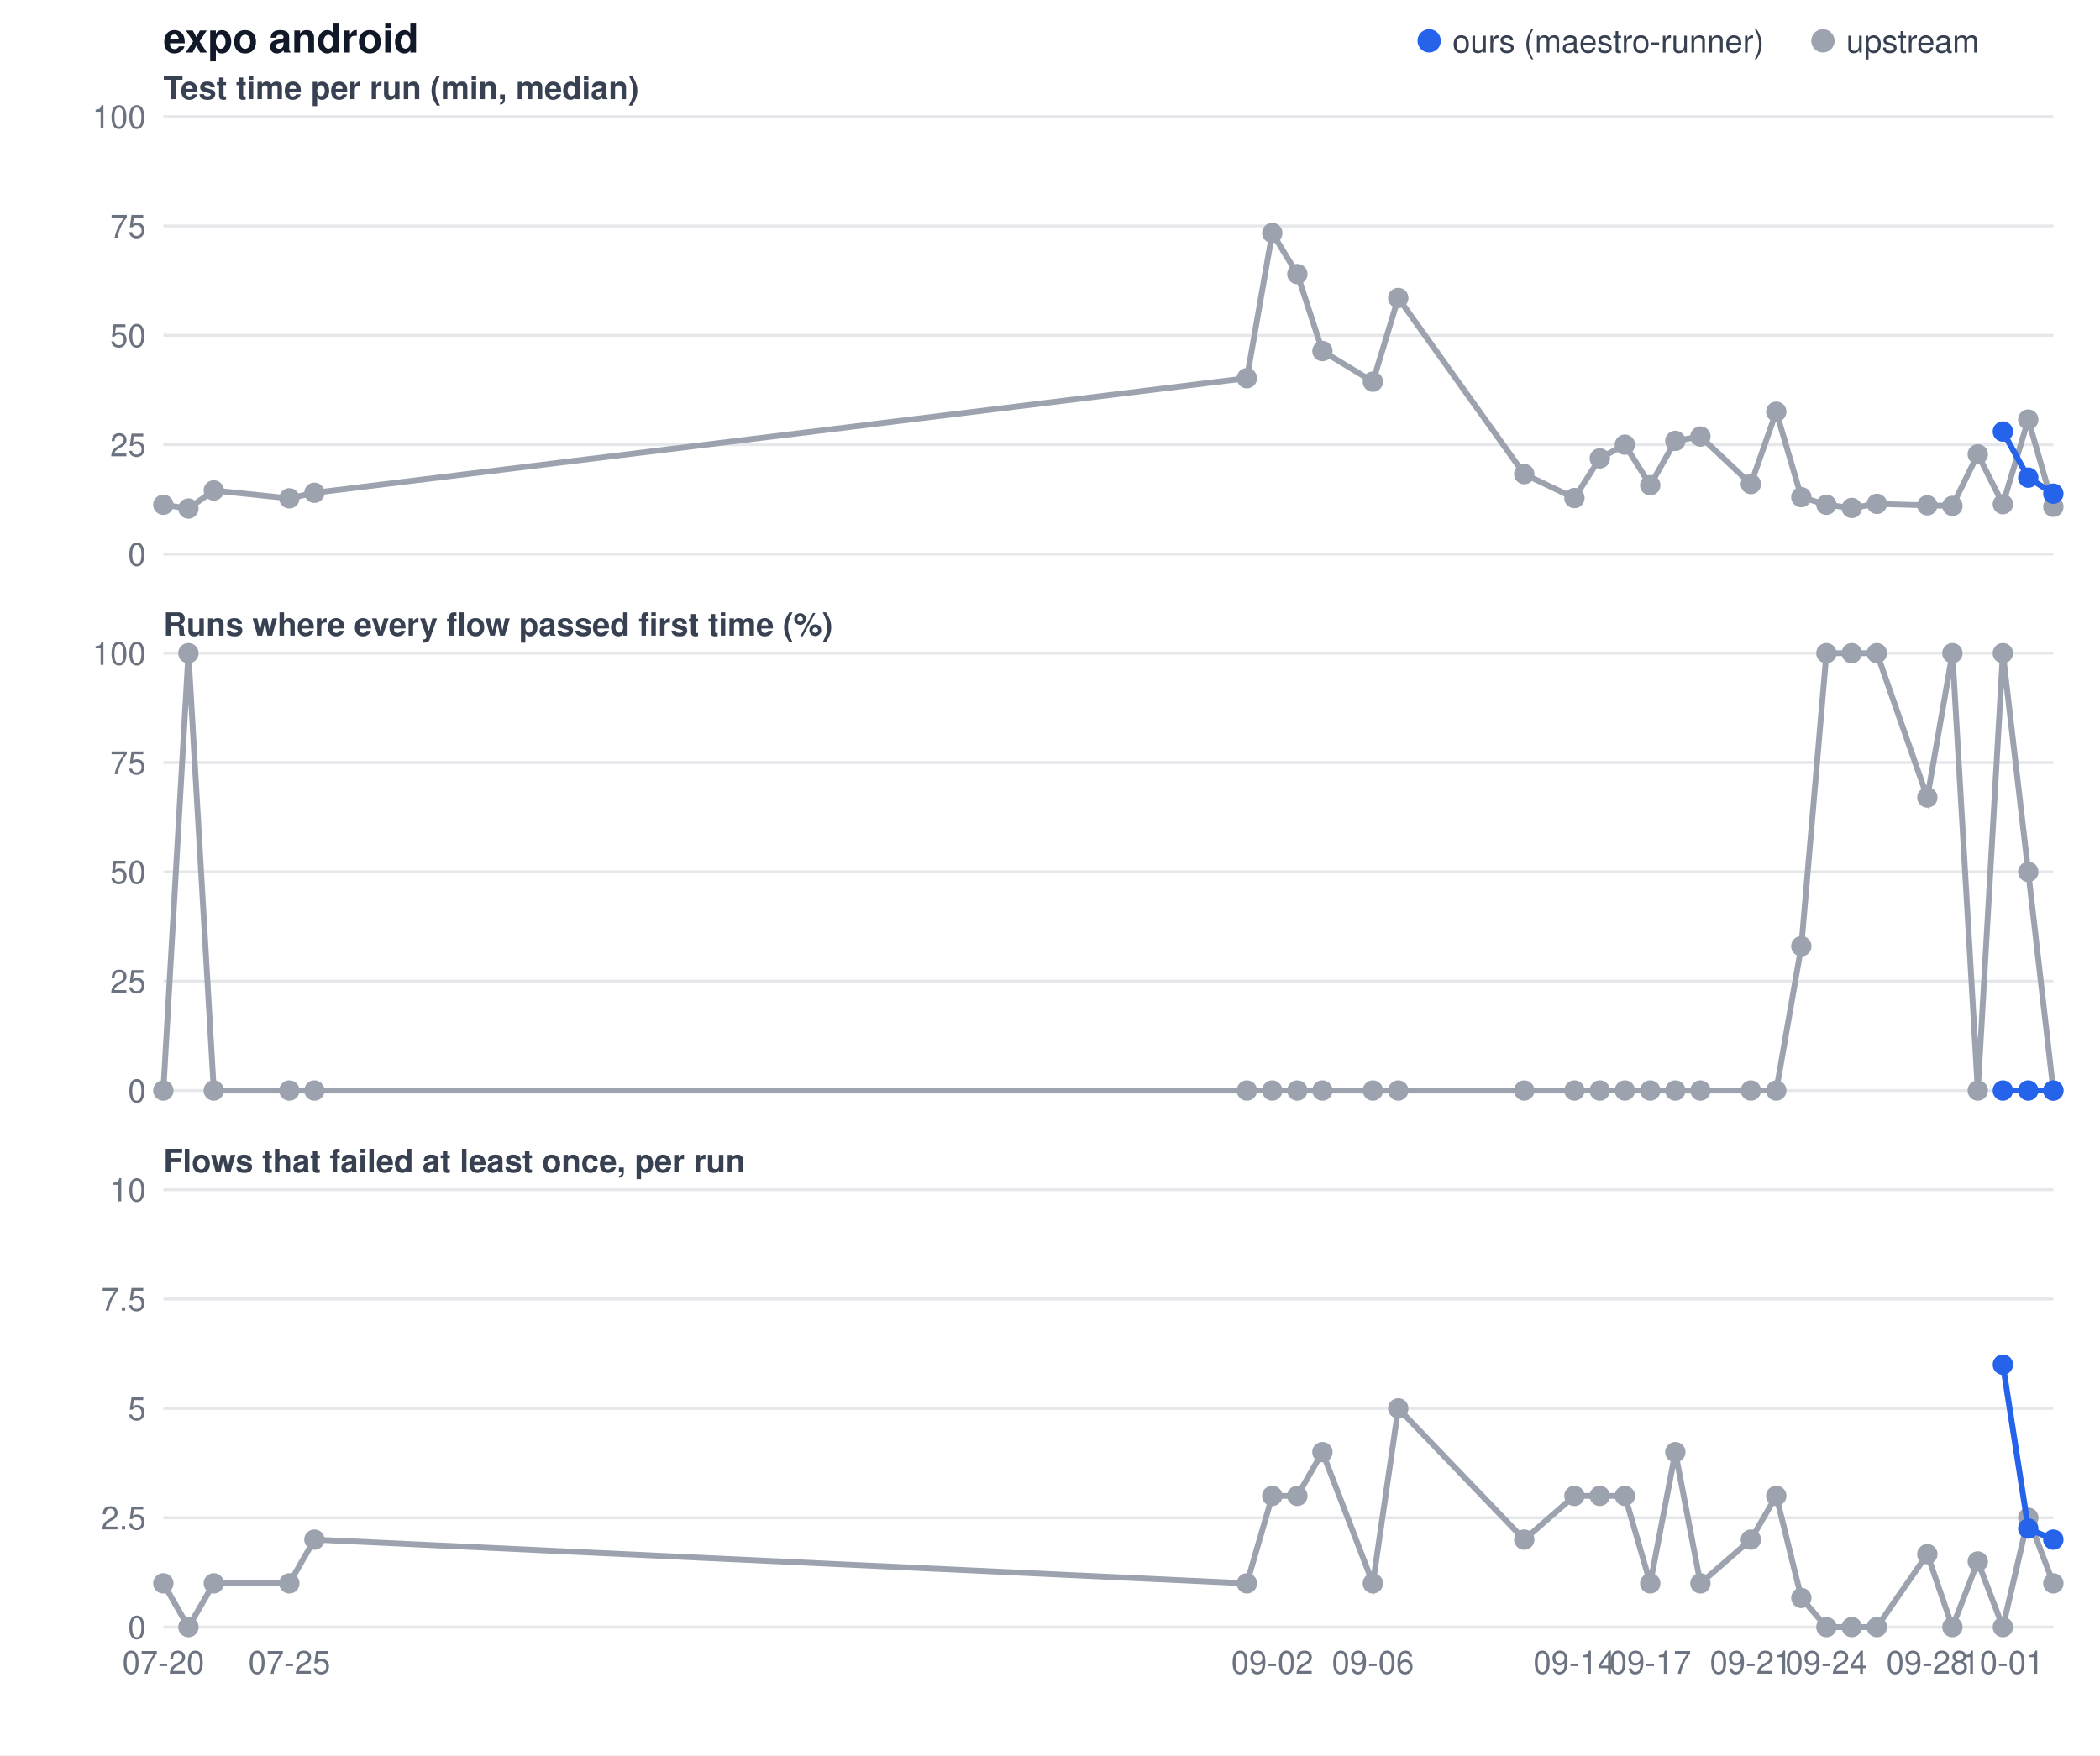
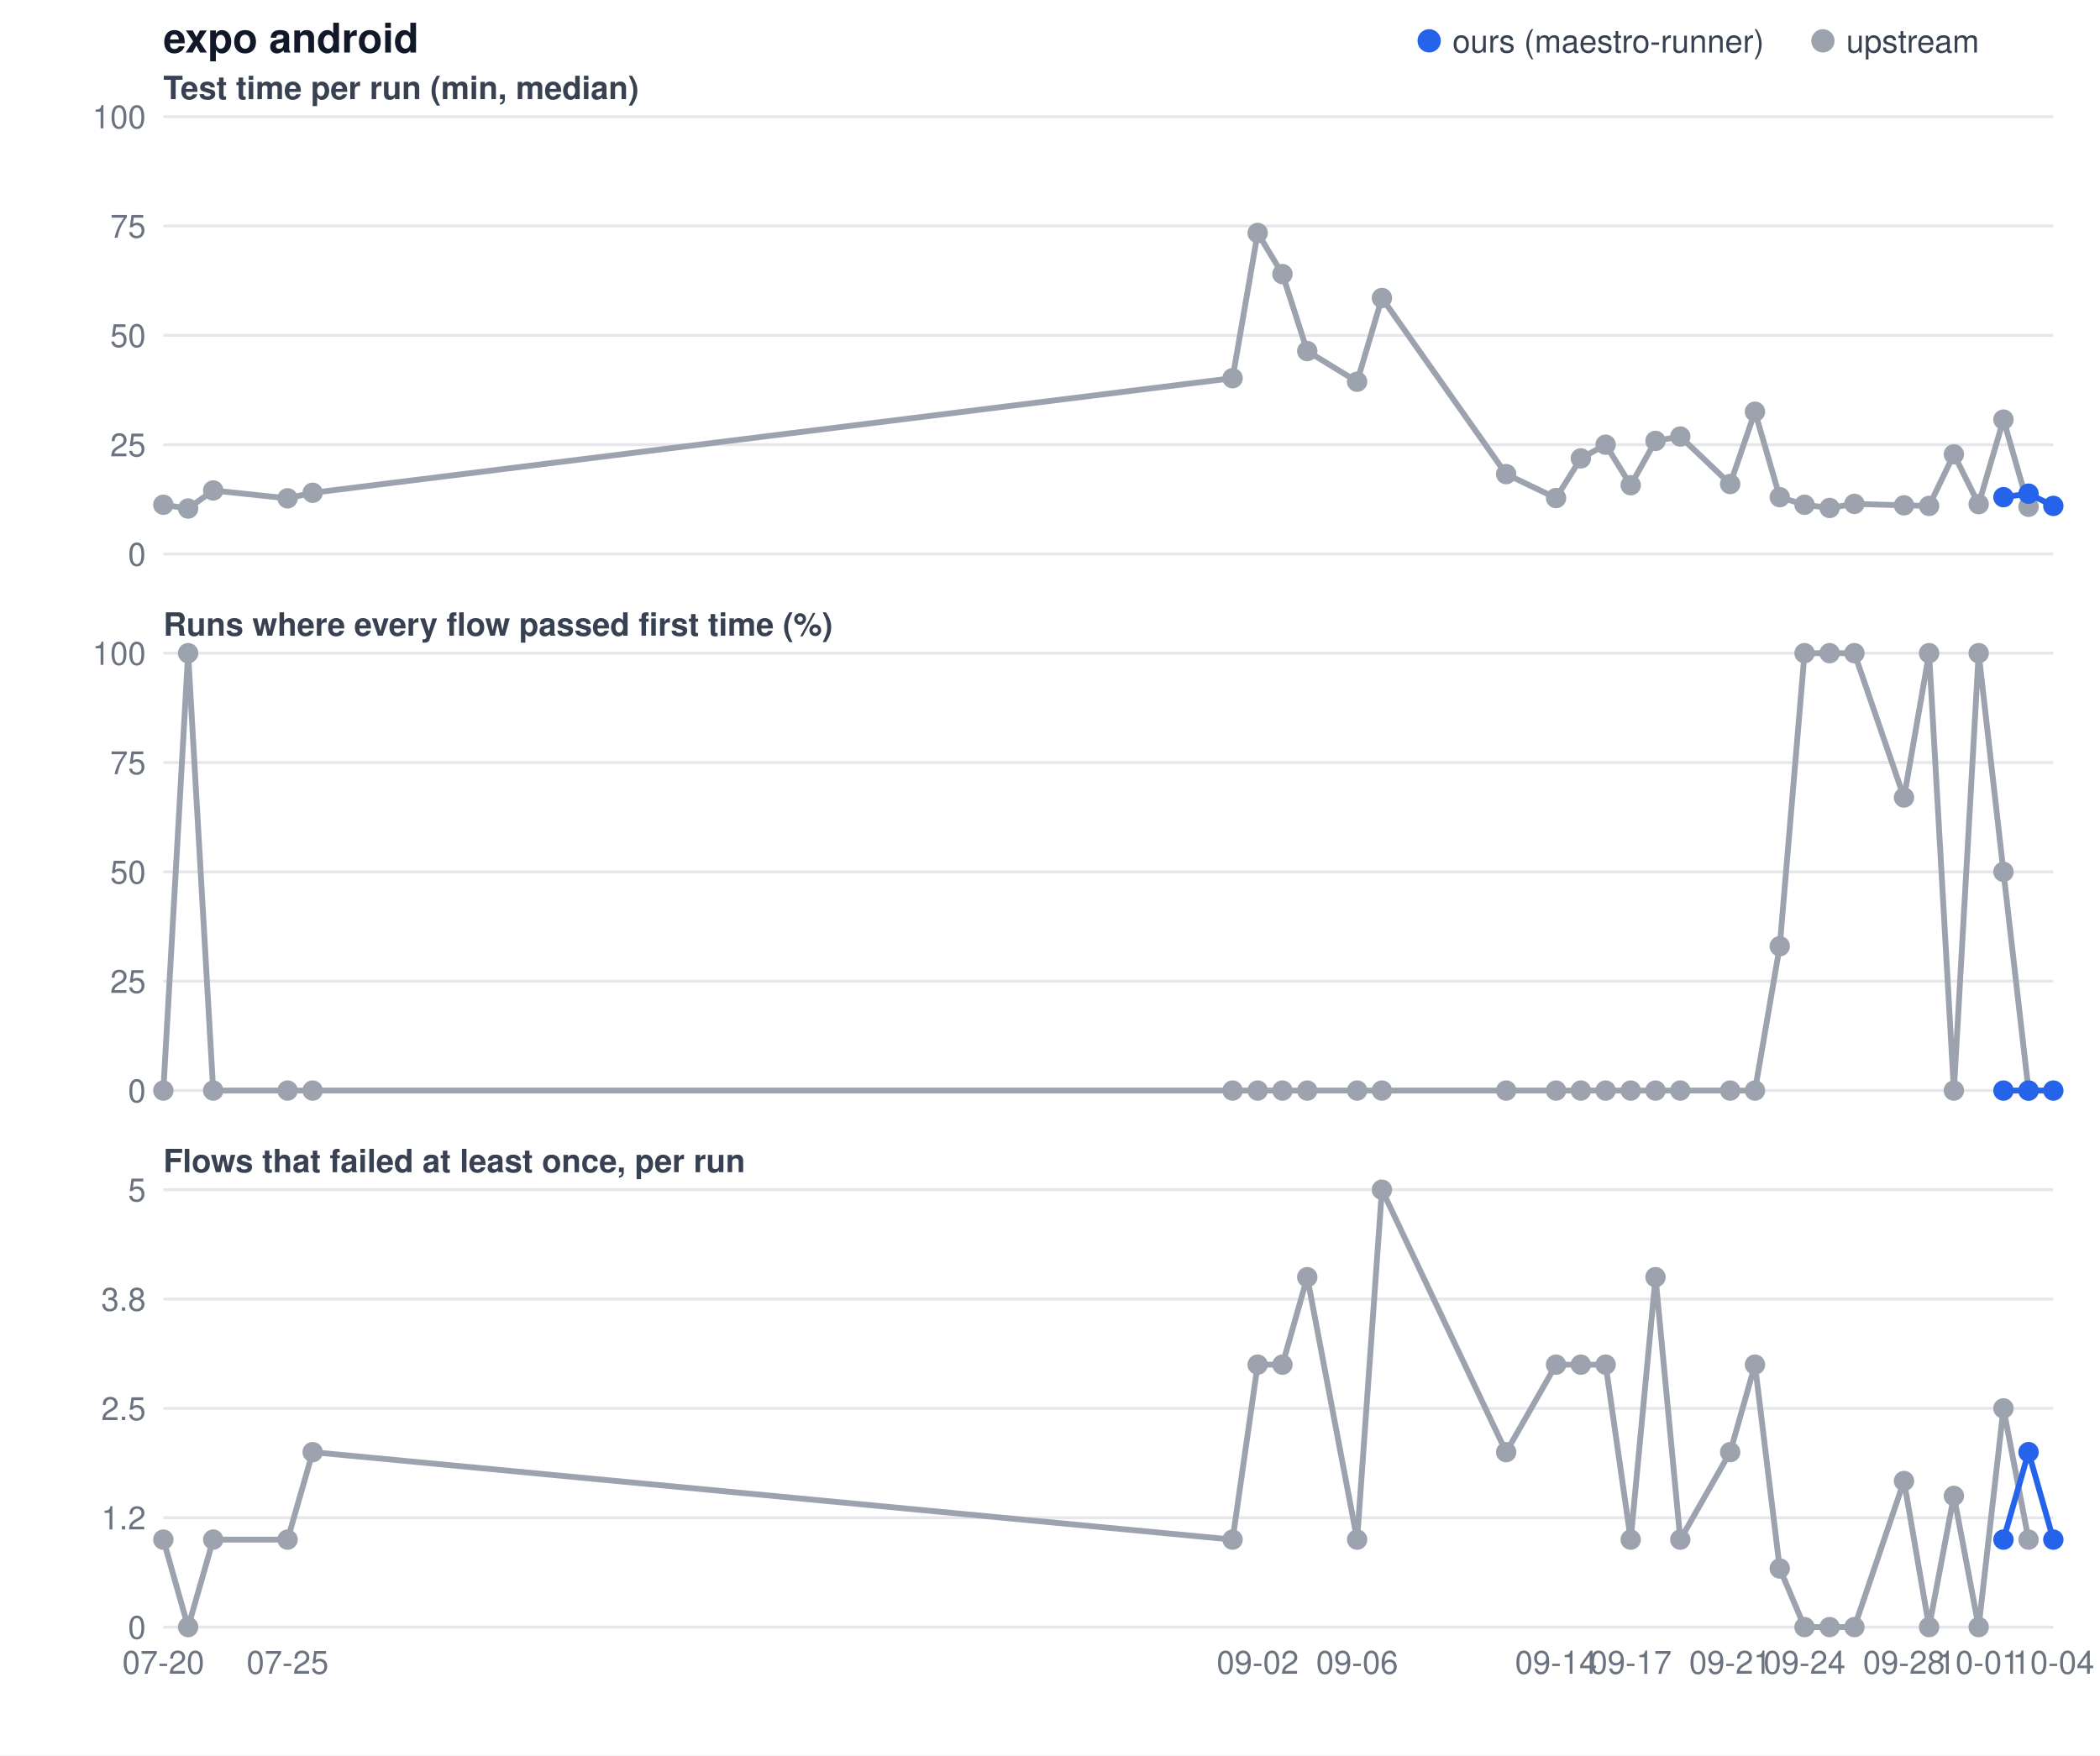
<svg xmlns="http://www.w3.org/2000/svg" width="720" height="602" font-family="-apple-system,Segoe UI,Helvetica,Arial,sans-serif" font-size="11">
  <rect width="100%" height="100%" fill="#ffffff" />
  <text x="56" y="18" font-size="14" font-weight="600" fill="#111827">expo android</text>
  <circle cx="490" cy="14" r="4" fill="#2563eb" />
  <text x="498" y="18" fill="#374151">ours (maestro-runner)</text>
  <circle cx="625" cy="14" r="4" fill="#9ca3af" />
  <text x="633" y="18" fill="#374151">upstream</text>
  <text x="56" y="34" fill="#374151" font-weight="600">Test time per run (min, median)</text>
  <line x1="56" x2="704" y1="190.0" y2="190.0" stroke="#e5e7eb" />
  <text x="50" y="194.0" text-anchor="end" fill="#6b7280">0</text>
  <line x1="56" x2="704" y1="152.5" y2="152.5" stroke="#e5e7eb" />
  <text x="50" y="156.5" text-anchor="end" fill="#6b7280">25</text>
  <line x1="56" x2="704" y1="115.0" y2="115.0" stroke="#e5e7eb" />
  <text x="50" y="119.0" text-anchor="end" fill="#6b7280">50</text>
  <line x1="56" x2="704" y1="77.5" y2="77.5" stroke="#e5e7eb" />
  <text x="50" y="81.5" text-anchor="end" fill="#6b7280">75</text>
  <line x1="56" x2="704" y1="40.0" y2="40.0" stroke="#e5e7eb" />
  <text x="50" y="44.0" text-anchor="end" fill="#6b7280">100</text>
-   <polyline fill="none" stroke="#9ca3af" stroke-width="2" points="56.0,173.1 64.6,174.4 73.3,168.2 99.2,170.9 107.8,169.0 427.5,129.7 436.2,79.9 444.8,94.0 453.4,120.4 470.7,130.9 479.4,102.2 522.6,162.6 539.8,170.8 548.5,157.2 557.1,152.5 565.8,166.4 574.4,151.2 583.0,149.7 600.3,166.0 609.0,141.2 617.6,170.5 626.2,173.1 634.9,174.2 643.5,172.8 660.8,173.3 669.4,173.5 678.1,155.8 686.7,172.9 695.4,143.9 704.0,173.8" />
+   <polyline fill="none" stroke="#9ca3af" stroke-width="2" points="56.0,173.1 64.5,174.4 73.1,168.2 98.6,170.9 107.2,169.0 422.6,129.7 431.2,79.9 439.7,94.0 448.2,120.4 465.3,130.9 473.8,102.2 516.4,162.6 533.5,170.8 542.0,157.2 550.5,152.5 559.1,166.4 567.6,151.2 576.1,149.7 593.2,166.0 601.7,141.2 610.2,170.5 618.7,173.1 627.3,174.2 635.8,172.8 652.8,173.3 661.4,173.5 669.9,155.8 678.4,172.9 686.9,143.9 695.5,173.8" />
  <circle cx="56.0" cy="173.1" r="3.5" fill="#9ca3af" />
-   <circle cx="64.6" cy="174.4" r="3.5" fill="#9ca3af" />
-   <circle cx="73.3" cy="168.2" r="3.5" fill="#9ca3af" />
-   <circle cx="99.2" cy="170.9" r="3.5" fill="#9ca3af" />
-   <circle cx="107.8" cy="169.0" r="3.5" fill="#9ca3af" />
-   <circle cx="427.5" cy="129.7" r="3.5" fill="#9ca3af" />
-   <circle cx="436.2" cy="79.9" r="3.5" fill="#9ca3af" />
-   <circle cx="444.8" cy="94.0" r="3.5" fill="#9ca3af" />
-   <circle cx="453.4" cy="120.4" r="3.5" fill="#9ca3af" />
-   <circle cx="470.7" cy="130.9" r="3.5" fill="#9ca3af" />
-   <circle cx="479.4" cy="102.2" r="3.5" fill="#9ca3af" />
-   <circle cx="522.6" cy="162.6" r="3.5" fill="#9ca3af" />
-   <circle cx="539.8" cy="170.8" r="3.5" fill="#9ca3af" />
-   <circle cx="548.5" cy="157.2" r="3.5" fill="#9ca3af" />
-   <circle cx="557.1" cy="152.5" r="3.5" fill="#9ca3af" />
-   <circle cx="565.8" cy="166.4" r="3.5" fill="#9ca3af" />
-   <circle cx="574.4" cy="151.2" r="3.5" fill="#9ca3af" />
-   <circle cx="583.0" cy="149.7" r="3.5" fill="#9ca3af" />
-   <circle cx="600.3" cy="166.0" r="3.5" fill="#9ca3af" />
-   <circle cx="609.0" cy="141.2" r="3.5" fill="#9ca3af" />
-   <circle cx="617.6" cy="170.5" r="3.5" fill="#9ca3af" />
-   <circle cx="626.2" cy="173.1" r="3.5" fill="#9ca3af" />
-   <circle cx="634.9" cy="174.2" r="3.5" fill="#9ca3af" />
-   <circle cx="643.5" cy="172.8" r="3.5" fill="#9ca3af" />
-   <circle cx="660.8" cy="173.3" r="3.5" fill="#9ca3af" />
-   <circle cx="669.4" cy="173.5" r="3.5" fill="#9ca3af" />
-   <circle cx="678.1" cy="155.8" r="3.5" fill="#9ca3af" />
-   <circle cx="686.7" cy="172.9" r="3.5" fill="#9ca3af" />
-   <circle cx="695.4" cy="143.9" r="3.5" fill="#9ca3af" />
-   <circle cx="704.0" cy="173.8" r="3.5" fill="#9ca3af" />
-   <polyline fill="none" stroke="#2563eb" stroke-width="2" points="686.7,148.0 695.4,163.8 704.0,169.3" />
-   <circle cx="686.7" cy="148.0" r="3.5" fill="#2563eb" />
-   <circle cx="695.4" cy="163.8" r="3.5" fill="#2563eb" />
-   <circle cx="704.0" cy="169.3" r="3.5" fill="#2563eb" />
+   <circle cx="64.5" cy="174.4" r="3.5" fill="#9ca3af" />
+   <circle cx="73.1" cy="168.2" r="3.5" fill="#9ca3af" />
+   <circle cx="98.6" cy="170.9" r="3.5" fill="#9ca3af" />
+   <circle cx="107.2" cy="169.0" r="3.5" fill="#9ca3af" />
+   <circle cx="422.6" cy="129.7" r="3.5" fill="#9ca3af" />
+   <circle cx="431.2" cy="79.9" r="3.5" fill="#9ca3af" />
+   <circle cx="439.7" cy="94.0" r="3.5" fill="#9ca3af" />
+   <circle cx="448.2" cy="120.4" r="3.5" fill="#9ca3af" />
+   <circle cx="465.3" cy="130.9" r="3.5" fill="#9ca3af" />
+   <circle cx="473.8" cy="102.2" r="3.5" fill="#9ca3af" />
+   <circle cx="516.4" cy="162.6" r="3.5" fill="#9ca3af" />
+   <circle cx="533.5" cy="170.8" r="3.5" fill="#9ca3af" />
+   <circle cx="542.0" cy="157.2" r="3.5" fill="#9ca3af" />
+   <circle cx="550.5" cy="152.5" r="3.5" fill="#9ca3af" />
+   <circle cx="559.1" cy="166.4" r="3.5" fill="#9ca3af" />
+   <circle cx="567.6" cy="151.2" r="3.5" fill="#9ca3af" />
+   <circle cx="576.1" cy="149.7" r="3.5" fill="#9ca3af" />
+   <circle cx="593.2" cy="166.0" r="3.5" fill="#9ca3af" />
+   <circle cx="601.7" cy="141.2" r="3.5" fill="#9ca3af" />
+   <circle cx="610.2" cy="170.5" r="3.5" fill="#9ca3af" />
+   <circle cx="618.7" cy="173.1" r="3.5" fill="#9ca3af" />
+   <circle cx="627.3" cy="174.2" r="3.5" fill="#9ca3af" />
+   <circle cx="635.8" cy="172.8" r="3.5" fill="#9ca3af" />
+   <circle cx="652.8" cy="173.3" r="3.5" fill="#9ca3af" />
+   <circle cx="661.4" cy="173.5" r="3.5" fill="#9ca3af" />
+   <circle cx="669.9" cy="155.8" r="3.5" fill="#9ca3af" />
+   <circle cx="678.4" cy="172.9" r="3.5" fill="#9ca3af" />
+   <circle cx="686.9" cy="143.9" r="3.5" fill="#9ca3af" />
+   <circle cx="695.5" cy="173.8" r="3.5" fill="#9ca3af" />
+   <polyline fill="none" stroke="#2563eb" stroke-width="2" points="686.9,170.5 695.5,169.3 704.0,173.5" />
+   <circle cx="686.9" cy="170.5" r="3.5" fill="#2563eb" />
+   <circle cx="695.5" cy="169.3" r="3.5" fill="#2563eb" />
+   <circle cx="704.0" cy="173.5" r="3.5" fill="#2563eb" />
  <text x="56" y="218" fill="#374151" font-weight="600">Runs where every flow passed first time (%)</text>
  <line x1="56" x2="704" y1="374.0" y2="374.0" stroke="#e5e7eb" />
  <text x="50" y="378.0" text-anchor="end" fill="#6b7280">0</text>
  <line x1="56" x2="704" y1="336.5" y2="336.5" stroke="#e5e7eb" />
  <text x="50" y="340.5" text-anchor="end" fill="#6b7280">25</text>
  <line x1="56" x2="704" y1="299.0" y2="299.0" stroke="#e5e7eb" />
  <text x="50" y="303.0" text-anchor="end" fill="#6b7280">50</text>
  <line x1="56" x2="704" y1="261.5" y2="261.5" stroke="#e5e7eb" />
  <text x="50" y="265.5" text-anchor="end" fill="#6b7280">75</text>
  <line x1="56" x2="704" y1="224.0" y2="224.0" stroke="#e5e7eb" />
  <text x="50" y="228.0" text-anchor="end" fill="#6b7280">100</text>
-   <polyline fill="none" stroke="#9ca3af" stroke-width="2" points="56.0,374.0 64.6,224.0 73.3,374.0 99.2,374.0 107.8,374.0 427.5,374.0 436.2,374.0 444.8,374.0 453.4,374.0 470.7,374.0 479.4,374.0 522.6,374.0 539.8,374.0 548.5,374.0 557.1,374.0 565.8,374.0 574.4,374.0 583.0,374.0 600.3,374.0 609.0,374.0 617.6,324.5 626.2,224.0 634.9,224.0 643.5,224.0 660.8,273.5 669.4,224.0 678.1,374.0 686.7,224.0 695.4,299.0 704.0,374.0" />
+   <polyline fill="none" stroke="#9ca3af" stroke-width="2" points="56.0,374.0 64.5,224.0 73.1,374.0 98.6,374.0 107.2,374.0 422.6,374.0 431.2,374.0 439.7,374.0 448.2,374.0 465.3,374.0 473.8,374.0 516.4,374.0 533.5,374.0 542.0,374.0 550.5,374.0 559.1,374.0 567.6,374.0 576.1,374.0 593.2,374.0 601.7,374.0 610.2,324.5 618.7,224.0 627.3,224.0 635.8,224.0 652.8,273.5 661.4,224.0 669.9,374.0 678.4,224.0 686.9,299.0 695.5,374.0" />
  <circle cx="56.0" cy="374.0" r="3.5" fill="#9ca3af" />
-   <circle cx="64.6" cy="224.0" r="3.5" fill="#9ca3af" />
-   <circle cx="73.3" cy="374.0" r="3.5" fill="#9ca3af" />
-   <circle cx="99.2" cy="374.0" r="3.5" fill="#9ca3af" />
-   <circle cx="107.8" cy="374.0" r="3.5" fill="#9ca3af" />
-   <circle cx="427.5" cy="374.0" r="3.5" fill="#9ca3af" />
-   <circle cx="436.2" cy="374.0" r="3.5" fill="#9ca3af" />
-   <circle cx="444.8" cy="374.0" r="3.5" fill="#9ca3af" />
-   <circle cx="453.4" cy="374.0" r="3.5" fill="#9ca3af" />
-   <circle cx="470.7" cy="374.0" r="3.5" fill="#9ca3af" />
-   <circle cx="479.4" cy="374.0" r="3.5" fill="#9ca3af" />
-   <circle cx="522.6" cy="374.0" r="3.5" fill="#9ca3af" />
-   <circle cx="539.8" cy="374.0" r="3.5" fill="#9ca3af" />
-   <circle cx="548.5" cy="374.0" r="3.5" fill="#9ca3af" />
-   <circle cx="557.1" cy="374.0" r="3.5" fill="#9ca3af" />
-   <circle cx="565.8" cy="374.0" r="3.5" fill="#9ca3af" />
-   <circle cx="574.4" cy="374.0" r="3.5" fill="#9ca3af" />
-   <circle cx="583.0" cy="374.0" r="3.5" fill="#9ca3af" />
-   <circle cx="600.3" cy="374.0" r="3.5" fill="#9ca3af" />
-   <circle cx="609.0" cy="374.0" r="3.5" fill="#9ca3af" />
-   <circle cx="617.6" cy="324.5" r="3.5" fill="#9ca3af" />
-   <circle cx="626.2" cy="224.0" r="3.5" fill="#9ca3af" />
-   <circle cx="634.9" cy="224.0" r="3.5" fill="#9ca3af" />
-   <circle cx="643.5" cy="224.0" r="3.5" fill="#9ca3af" />
-   <circle cx="660.8" cy="273.5" r="3.5" fill="#9ca3af" />
-   <circle cx="669.4" cy="224.0" r="3.5" fill="#9ca3af" />
-   <circle cx="678.1" cy="374.0" r="3.5" fill="#9ca3af" />
-   <circle cx="686.7" cy="224.0" r="3.5" fill="#9ca3af" />
-   <circle cx="695.4" cy="299.0" r="3.5" fill="#9ca3af" />
-   <circle cx="704.0" cy="374.0" r="3.5" fill="#9ca3af" />
-   <polyline fill="none" stroke="#2563eb" stroke-width="2" points="686.7,374.0 695.4,374.0 704.0,374.0" />
-   <circle cx="686.7" cy="374.0" r="3.5" fill="#2563eb" />
-   <circle cx="695.4" cy="374.0" r="3.5" fill="#2563eb" />
+   <circle cx="64.5" cy="224.0" r="3.5" fill="#9ca3af" />
+   <circle cx="73.1" cy="374.0" r="3.5" fill="#9ca3af" />
+   <circle cx="98.6" cy="374.0" r="3.5" fill="#9ca3af" />
+   <circle cx="107.2" cy="374.0" r="3.5" fill="#9ca3af" />
+   <circle cx="422.6" cy="374.0" r="3.5" fill="#9ca3af" />
+   <circle cx="431.2" cy="374.0" r="3.5" fill="#9ca3af" />
+   <circle cx="439.7" cy="374.0" r="3.5" fill="#9ca3af" />
+   <circle cx="448.2" cy="374.0" r="3.5" fill="#9ca3af" />
+   <circle cx="465.3" cy="374.0" r="3.5" fill="#9ca3af" />
+   <circle cx="473.8" cy="374.0" r="3.5" fill="#9ca3af" />
+   <circle cx="516.4" cy="374.0" r="3.5" fill="#9ca3af" />
+   <circle cx="533.5" cy="374.0" r="3.5" fill="#9ca3af" />
+   <circle cx="542.0" cy="374.0" r="3.5" fill="#9ca3af" />
+   <circle cx="550.5" cy="374.0" r="3.5" fill="#9ca3af" />
+   <circle cx="559.1" cy="374.0" r="3.5" fill="#9ca3af" />
+   <circle cx="567.6" cy="374.0" r="3.5" fill="#9ca3af" />
+   <circle cx="576.1" cy="374.0" r="3.5" fill="#9ca3af" />
+   <circle cx="593.2" cy="374.0" r="3.5" fill="#9ca3af" />
+   <circle cx="601.7" cy="374.0" r="3.5" fill="#9ca3af" />
+   <circle cx="610.2" cy="324.5" r="3.5" fill="#9ca3af" />
+   <circle cx="618.7" cy="224.0" r="3.5" fill="#9ca3af" />
+   <circle cx="627.3" cy="224.0" r="3.5" fill="#9ca3af" />
+   <circle cx="635.8" cy="224.0" r="3.5" fill="#9ca3af" />
+   <circle cx="652.8" cy="273.5" r="3.5" fill="#9ca3af" />
+   <circle cx="661.4" cy="224.0" r="3.5" fill="#9ca3af" />
+   <circle cx="669.9" cy="374.0" r="3.5" fill="#9ca3af" />
+   <circle cx="678.4" cy="224.0" r="3.5" fill="#9ca3af" />
+   <circle cx="686.9" cy="299.0" r="3.5" fill="#9ca3af" />
+   <circle cx="695.5" cy="374.0" r="3.5" fill="#9ca3af" />
+   <polyline fill="none" stroke="#2563eb" stroke-width="2" points="686.9,374.0 695.5,374.0 704.0,374.0" />
+   <circle cx="686.9" cy="374.0" r="3.5" fill="#2563eb" />
+   <circle cx="695.5" cy="374.0" r="3.5" fill="#2563eb" />
  <circle cx="704.0" cy="374.0" r="3.5" fill="#2563eb" />
  <text x="56" y="402" fill="#374151" font-weight="600">Flows that failed at least once, per run</text>
  <line x1="56" x2="704" y1="558.0" y2="558.0" stroke="#e5e7eb" />
  <text x="50" y="562.0" text-anchor="end" fill="#6b7280">0</text>
  <line x1="56" x2="704" y1="520.5" y2="520.5" stroke="#e5e7eb" />
-   <text x="50" y="524.5" text-anchor="end" fill="#6b7280">2.5</text>
+   <text x="50" y="524.5" text-anchor="end" fill="#6b7280">1.2</text>
  <line x1="56" x2="704" y1="483.0" y2="483.0" stroke="#e5e7eb" />
-   <text x="50" y="487.0" text-anchor="end" fill="#6b7280">5</text>
+   <text x="50" y="487.0" text-anchor="end" fill="#6b7280">2.5</text>
  <line x1="56" x2="704" y1="445.5" y2="445.5" stroke="#e5e7eb" />
-   <text x="50" y="449.5" text-anchor="end" fill="#6b7280">7.5</text>
+   <text x="50" y="449.5" text-anchor="end" fill="#6b7280">3.8</text>
  <line x1="56" x2="704" y1="408.0" y2="408.0" stroke="#e5e7eb" />
-   <text x="50" y="412.0" text-anchor="end" fill="#6b7280">10</text>
-   <polyline fill="none" stroke="#9ca3af" stroke-width="2" points="56.0,543.0 64.6,558.0 73.3,543.0 99.2,543.0 107.8,528.0 427.5,543.0 436.2,513.0 444.8,513.0 453.4,498.0 470.7,543.0 479.4,483.0 522.6,528.0 539.8,513.0 548.5,513.0 557.1,513.0 565.8,543.0 574.4,498.0 583.0,543.0 600.3,528.0 609.0,513.0 617.6,548.0 626.2,558.0 634.9,558.0 643.5,558.0 660.8,533.0 669.4,558.0 678.1,535.5 686.7,558.0 695.4,520.5 704.0,543.0" />
-   <circle cx="56.0" cy="543.0" r="3.5" fill="#9ca3af" />
-   <circle cx="64.6" cy="558.0" r="3.5" fill="#9ca3af" />
-   <circle cx="73.3" cy="543.0" r="3.5" fill="#9ca3af" />
-   <circle cx="99.2" cy="543.0" r="3.5" fill="#9ca3af" />
-   <circle cx="107.8" cy="528.0" r="3.5" fill="#9ca3af" />
-   <circle cx="427.5" cy="543.0" r="3.5" fill="#9ca3af" />
-   <circle cx="436.2" cy="513.0" r="3.5" fill="#9ca3af" />
-   <circle cx="444.8" cy="513.0" r="3.5" fill="#9ca3af" />
-   <circle cx="453.4" cy="498.0" r="3.5" fill="#9ca3af" />
-   <circle cx="470.7" cy="543.0" r="3.5" fill="#9ca3af" />
-   <circle cx="479.4" cy="483.0" r="3.5" fill="#9ca3af" />
-   <circle cx="522.6" cy="528.0" r="3.5" fill="#9ca3af" />
-   <circle cx="539.8" cy="513.0" r="3.5" fill="#9ca3af" />
-   <circle cx="548.5" cy="513.0" r="3.5" fill="#9ca3af" />
-   <circle cx="557.1" cy="513.0" r="3.5" fill="#9ca3af" />
-   <circle cx="565.8" cy="543.0" r="3.5" fill="#9ca3af" />
-   <circle cx="574.4" cy="498.0" r="3.5" fill="#9ca3af" />
-   <circle cx="583.0" cy="543.0" r="3.5" fill="#9ca3af" />
-   <circle cx="600.3" cy="528.0" r="3.5" fill="#9ca3af" />
-   <circle cx="609.0" cy="513.0" r="3.5" fill="#9ca3af" />
-   <circle cx="617.6" cy="548.0" r="3.5" fill="#9ca3af" />
-   <circle cx="626.2" cy="558.0" r="3.5" fill="#9ca3af" />
-   <circle cx="634.9" cy="558.0" r="3.5" fill="#9ca3af" />
-   <circle cx="643.5" cy="558.0" r="3.5" fill="#9ca3af" />
-   <circle cx="660.8" cy="533.0" r="3.5" fill="#9ca3af" />
-   <circle cx="669.4" cy="558.0" r="3.5" fill="#9ca3af" />
-   <circle cx="678.1" cy="535.5" r="3.5" fill="#9ca3af" />
-   <circle cx="686.7" cy="558.0" r="3.5" fill="#9ca3af" />
-   <circle cx="695.4" cy="520.5" r="3.5" fill="#9ca3af" />
-   <circle cx="704.0" cy="543.0" r="3.5" fill="#9ca3af" />
-   <polyline fill="none" stroke="#2563eb" stroke-width="2" points="686.7,468.0 695.4,524.2 704.0,528.0" />
-   <circle cx="686.7" cy="468.0" r="3.5" fill="#2563eb" />
-   <circle cx="695.4" cy="524.2" r="3.5" fill="#2563eb" />
+   <text x="50" y="412.0" text-anchor="end" fill="#6b7280">5</text>
+   <polyline fill="none" stroke="#9ca3af" stroke-width="2" points="56.0,528.0 64.5,558.0 73.1,528.0 98.6,528.0 107.2,498.0 422.6,528.0 431.2,468.0 439.7,468.0 448.2,438.0 465.3,528.0 473.8,408.0 516.4,498.0 533.5,468.0 542.0,468.0 550.5,468.0 559.1,528.0 567.6,438.0 576.1,528.0 593.2,498.0 601.7,468.0 610.2,537.9 618.7,558.0 627.3,558.0 635.8,558.0 652.8,507.9 661.4,558.0 669.9,513.0 678.4,558.0 686.9,483.0 695.5,528.0" />
+   <circle cx="56.0" cy="528.0" r="3.5" fill="#9ca3af" />
+   <circle cx="64.5" cy="558.0" r="3.5" fill="#9ca3af" />
+   <circle cx="73.1" cy="528.0" r="3.5" fill="#9ca3af" />
+   <circle cx="98.6" cy="528.0" r="3.5" fill="#9ca3af" />
+   <circle cx="107.2" cy="498.0" r="3.5" fill="#9ca3af" />
+   <circle cx="422.6" cy="528.0" r="3.5" fill="#9ca3af" />
+   <circle cx="431.2" cy="468.0" r="3.5" fill="#9ca3af" />
+   <circle cx="439.7" cy="468.0" r="3.5" fill="#9ca3af" />
+   <circle cx="448.2" cy="438.0" r="3.5" fill="#9ca3af" />
+   <circle cx="465.3" cy="528.0" r="3.5" fill="#9ca3af" />
+   <circle cx="473.8" cy="408.0" r="3.5" fill="#9ca3af" />
+   <circle cx="516.4" cy="498.0" r="3.5" fill="#9ca3af" />
+   <circle cx="533.5" cy="468.0" r="3.5" fill="#9ca3af" />
+   <circle cx="542.0" cy="468.0" r="3.5" fill="#9ca3af" />
+   <circle cx="550.5" cy="468.0" r="3.5" fill="#9ca3af" />
+   <circle cx="559.1" cy="528.0" r="3.5" fill="#9ca3af" />
+   <circle cx="567.6" cy="438.0" r="3.5" fill="#9ca3af" />
+   <circle cx="576.1" cy="528.0" r="3.5" fill="#9ca3af" />
+   <circle cx="593.2" cy="498.0" r="3.5" fill="#9ca3af" />
+   <circle cx="601.7" cy="468.0" r="3.5" fill="#9ca3af" />
+   <circle cx="610.2" cy="537.9" r="3.5" fill="#9ca3af" />
+   <circle cx="618.7" cy="558.0" r="3.5" fill="#9ca3af" />
+   <circle cx="627.3" cy="558.0" r="3.5" fill="#9ca3af" />
+   <circle cx="635.8" cy="558.0" r="3.5" fill="#9ca3af" />
+   <circle cx="652.8" cy="507.9" r="3.5" fill="#9ca3af" />
+   <circle cx="661.4" cy="558.0" r="3.5" fill="#9ca3af" />
+   <circle cx="669.9" cy="513.0" r="3.5" fill="#9ca3af" />
+   <circle cx="678.4" cy="558.0" r="3.5" fill="#9ca3af" />
+   <circle cx="686.9" cy="483.0" r="3.5" fill="#9ca3af" />
+   <circle cx="695.5" cy="528.0" r="3.5" fill="#9ca3af" />
+   <polyline fill="none" stroke="#2563eb" stroke-width="2" points="686.9,528.0 695.5,498.0 704.0,528.0" />
+   <circle cx="686.9" cy="528.0" r="3.5" fill="#2563eb" />
+   <circle cx="695.5" cy="498.0" r="3.5" fill="#2563eb" />
  <circle cx="704.0" cy="528.0" r="3.5" fill="#2563eb" />
  <text x="56.0" y="574" text-anchor="middle" fill="#6b7280">07-20</text>
-   <text x="99.2" y="574" text-anchor="middle" fill="#6b7280">07-25</text>
-   <text x="436.2" y="574" text-anchor="middle" fill="#6b7280">09-02</text>
-   <text x="470.7" y="574" text-anchor="middle" fill="#6b7280">09-06</text>
-   <text x="539.8" y="574" text-anchor="middle" fill="#6b7280">09-14</text>
-   <text x="565.8" y="574" text-anchor="middle" fill="#6b7280">09-17</text>
-   <text x="600.3" y="574" text-anchor="middle" fill="#6b7280">09-21</text>
-   <text x="626.2" y="574" text-anchor="middle" fill="#6b7280">09-24</text>
-   <text x="660.8" y="574" text-anchor="middle" fill="#6b7280">09-28</text>
-   <text x="686.7" y="574" text-anchor="middle" fill="#6b7280">10-01</text>
+   <text x="98.6" y="574" text-anchor="middle" fill="#6b7280">07-25</text>
+   <text x="431.2" y="574" text-anchor="middle" fill="#6b7280">09-02</text>
+   <text x="465.3" y="574" text-anchor="middle" fill="#6b7280">09-06</text>
+   <text x="533.5" y="574" text-anchor="middle" fill="#6b7280">09-14</text>
+   <text x="559.1" y="574" text-anchor="middle" fill="#6b7280">09-17</text>
+   <text x="593.2" y="574" text-anchor="middle" fill="#6b7280">09-21</text>
+   <text x="618.7" y="574" text-anchor="middle" fill="#6b7280">09-24</text>
+   <text x="652.8" y="574" text-anchor="middle" fill="#6b7280">09-28</text>
+   <text x="678.4" y="574" text-anchor="middle" fill="#6b7280">10-01</text>
+   <text x="704.0" y="574" text-anchor="middle" fill="#6b7280">10-04</text>
</svg>
